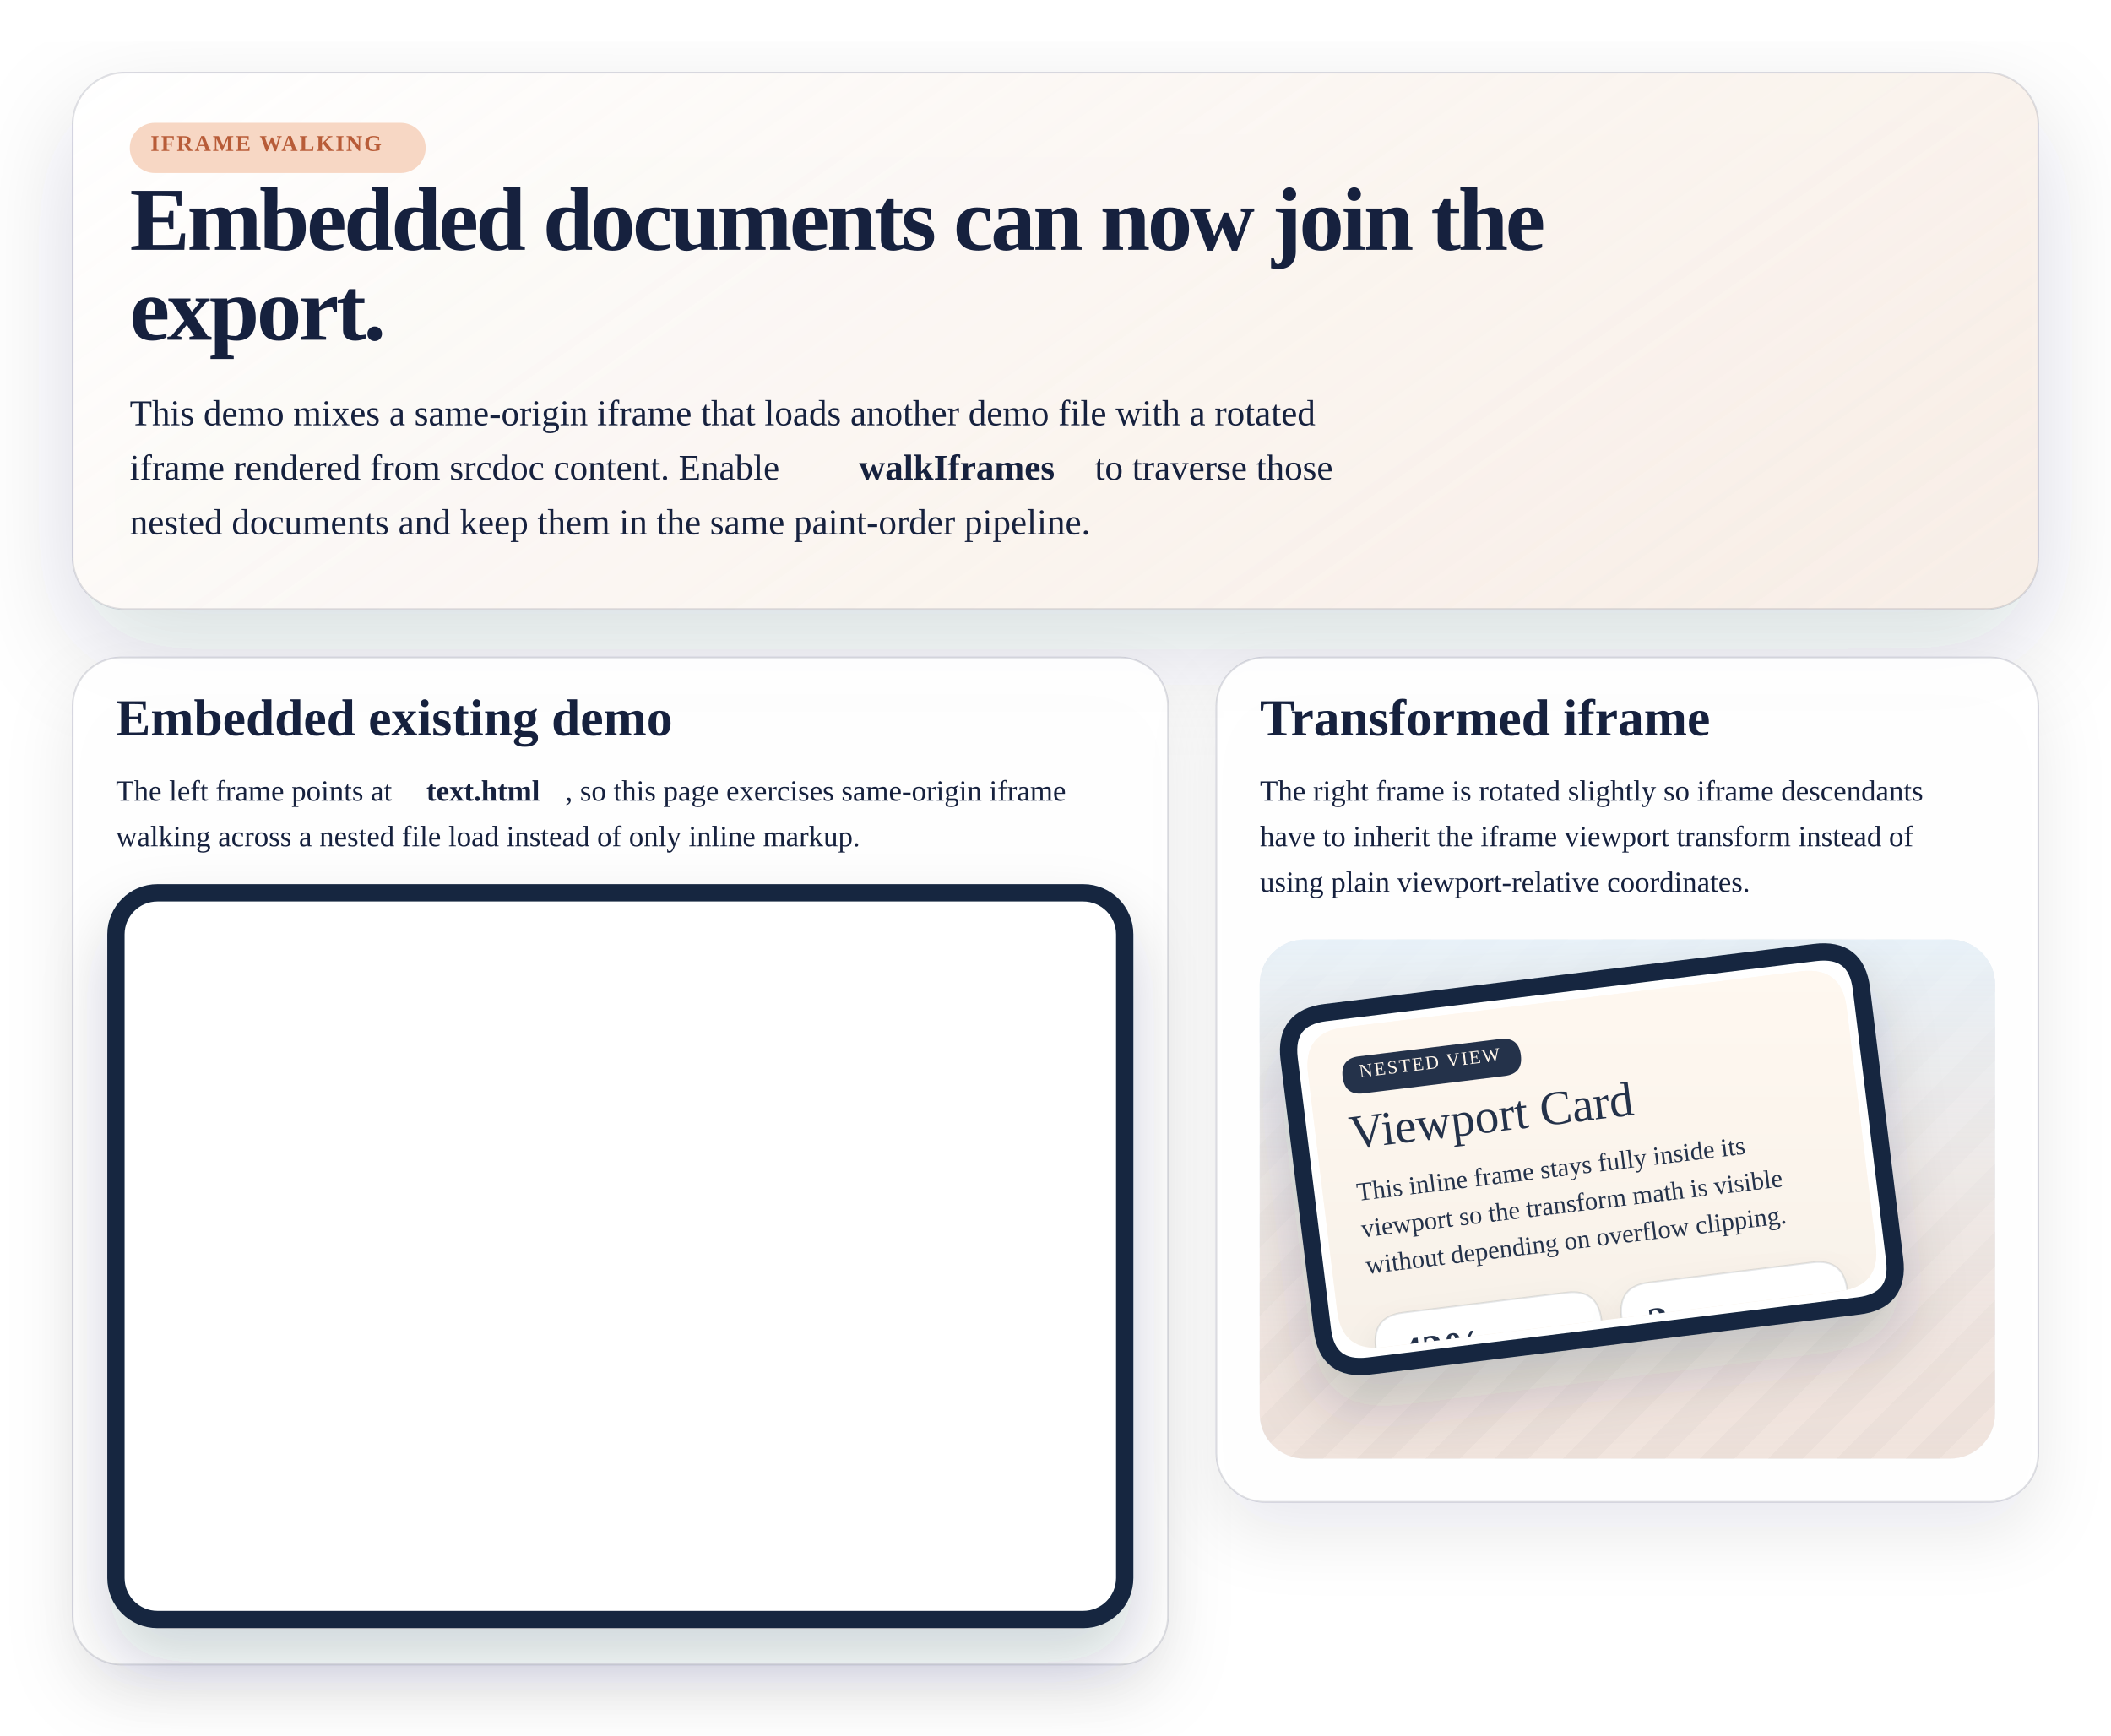
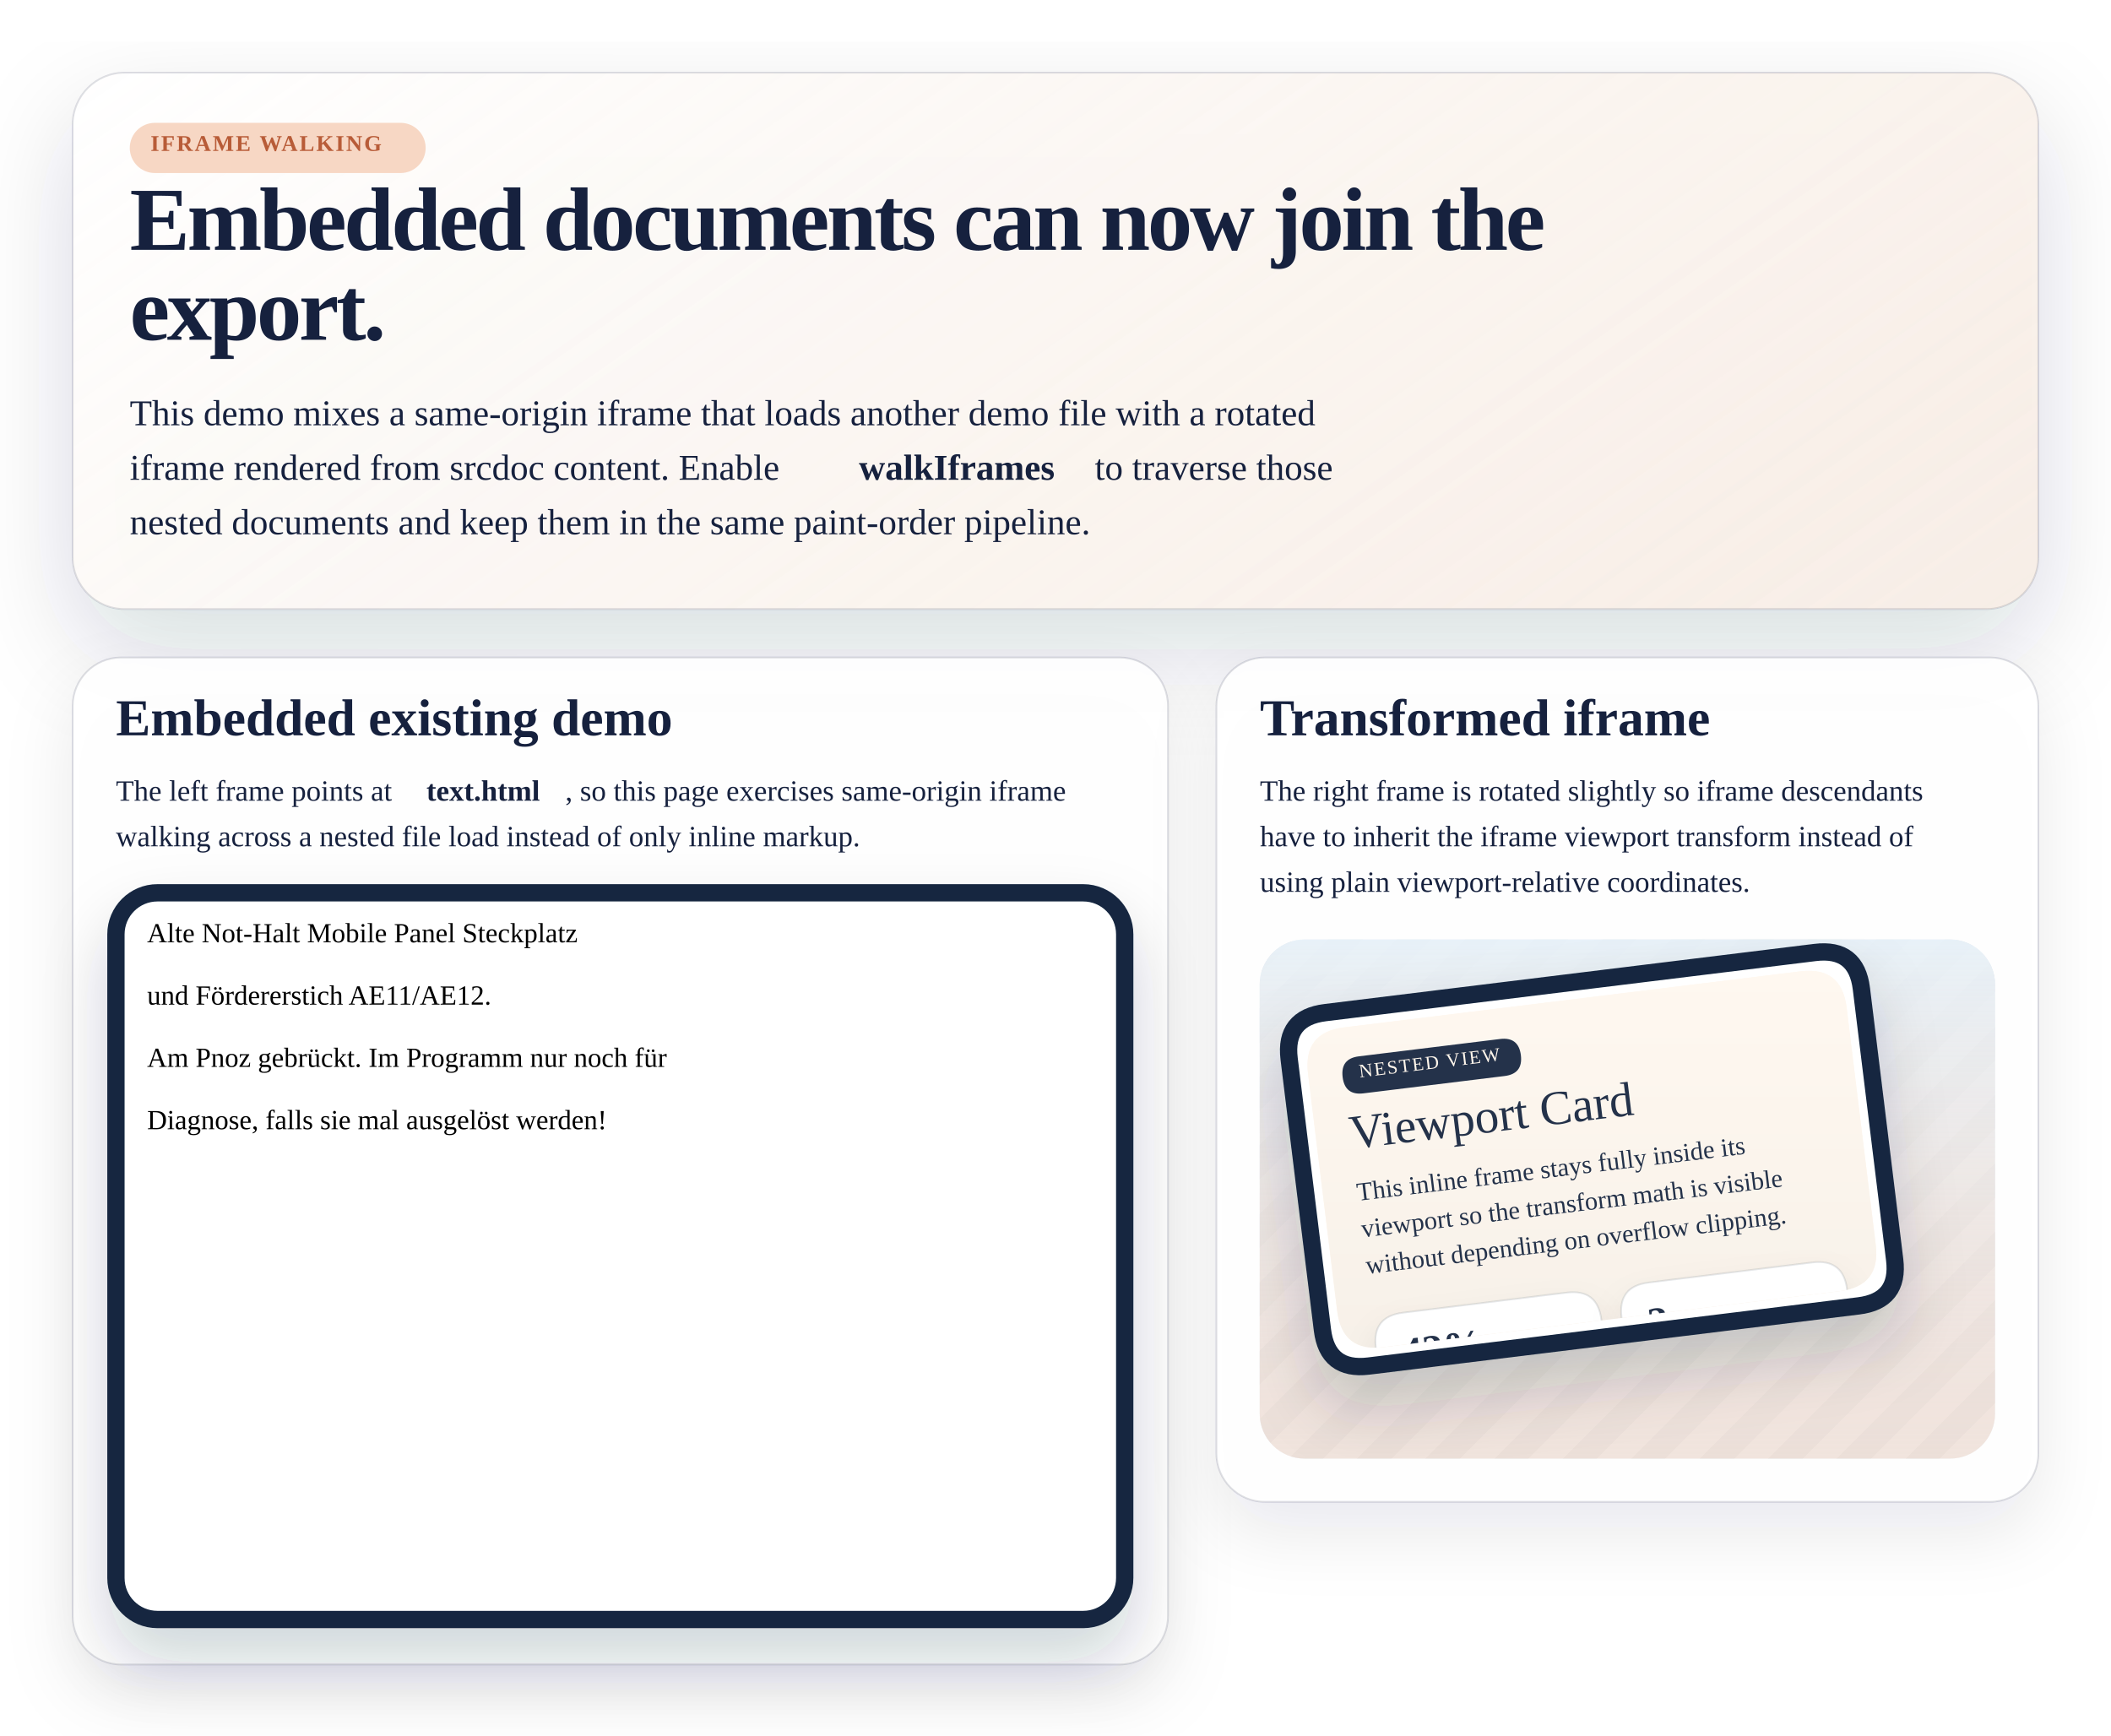
<svg xmlns="http://www.w3.org/2000/svg" width="1220" height="1003" viewBox="0 0 1220 1003">
  <defs>
    <filter id="ds1" x="-50%" y="-50%" width="200%" height="200%">
      <feDropShadow dx="0" dy="24" stdDeviation="30" flood-color="rgba(22, 33, 62, 0.16)" result="s0" />
    </filter>
    <linearGradient id="lg2" x1="350.31" y1="-173.88" x2="869.69" y2="567.88" gradientUnits="userSpaceOnUse">
      <stop offset="0%" stop-color="rgba(255, 255, 255, 0.9)" />
      <stop offset="100%" stop-color="rgba(245, 232, 221, 0.72)" />
    </linearGradient>
    <filter id="ds3" x="-50%" y="-50%" width="200%" height="200%">
      <feDropShadow dx="0" dy="18" stdDeviation="20" flood-color="rgba(22, 33, 62, 0.1)" result="s0" />
    </filter>
    <filter id="ds4" x="-50%" y="-50%" width="200%" height="200%">
      <feDropShadow dx="0" dy="20" stdDeviation="18" flood-color="rgba(18, 38, 63, 0.18)" result="s0" />
    </filter>
-     <filter id="ds5" x="-50%" y="-50%" width="200%" height="200%">
+     <clipPath id="clip5" clipPathUnits="userSpaceOnUse">
+       <path d="M77,550 Q77,526 101,526 L616,526 Q640,526 640,550 L640,902 Q640,926 616,926 L101,926 Q77,926 77,902 Z" />
+     </clipPath>
+     <clipPath id="clip6" clipPathUnits="userSpaceOnUse">
+       <rect x="77" y="526" width="563" height="400" rx="24" ry="24" />
+     </clipPath>
+     <filter id="ds7" x="-50%" y="-50%" width="200%" height="200%">
      <feDropShadow dx="0" dy="18" stdDeviation="20" flood-color="rgba(22, 33, 62, 0.1)" result="s0" />
    </filter>
-     <linearGradient id="lg6" x1="940.5" y1="543" x2="940.5" y2="843" gradientUnits="userSpaceOnUse">
+     <linearGradient id="lg8" x1="940.5" y1="543" x2="940.5" y2="843" gradientUnits="userSpaceOnUse">
      <stop offset="0%" stop-color="rgba(232, 241, 248, 0.92)" />
      <stop offset="100%" stop-color="rgba(247, 215, 196, 0.52)" />
    </linearGradient>
-     <linearGradient id="lg7" x1="759.25" y1="511.75" x2="779.05" y2="531.55" gradientUnits="userSpaceOnUse" spreadMethod="repeat">
+     <linearGradient id="lg9" x1="759.25" y1="511.75" x2="779.05" y2="531.55" gradientUnits="userSpaceOnUse" spreadMethod="repeat">
      <stop offset="0%" stop-color="rgba(22, 33, 62, 0.05)" />
      <stop offset="50%" stop-color="rgba(22, 33, 62, 0.05)" />
      <stop offset="50%" stop-color="rgba(0, 0, 0, 0)" />
      <stop offset="100%" stop-color="rgba(0, 0, 0, 0)" />
    </linearGradient>
-     <filter id="ds8" x="-50%" y="-50%" width="200%" height="200%">
+     <filter id="ds10" x="-50%" y="-50%" width="200%" height="200%">
      <feDropShadow dx="0" dy="20" stdDeviation="18" flood-color="rgba(18, 38, 63, 0.18)" result="s0" />
    </filter>
-     <clipPath id="clip9" clipPathUnits="userSpaceOnUse">
+     <clipPath id="clip11" clipPathUnits="userSpaceOnUse">
      <rect x="728.14" y="542.53" width="424.86" height="300" rx="26" ry="26" />
    </clipPath>
-     <linearGradient id="lg10" x1="908.65" y1="558.48" x2="908.65" y2="890.42" gradientUnits="userSpaceOnUse">
+     <linearGradient id="lg12" x1="908.65" y1="558.48" x2="908.65" y2="890.42" gradientUnits="userSpaceOnUse">
      <stop offset="0%" stop-color="rgb(255, 248, 240)" />
      <stop offset="100%" stop-color="rgb(243, 237, 229)" />
    </linearGradient>
-     <clipPath id="clip11" clipPathUnits="userSpaceOnUse">
+     <clipPath id="clip13" clipPathUnits="userSpaceOnUse">
      <path d="M755.95,620.52 Q753.02,596.7 776.84,593.78 L1040.46,561.41 Q1064.29,558.48 1067.21,582.31 L1084.05,719.48 Q1086.98,743.3 1063.16,746.22 L799.54,778.59 Q775.71,781.52 772.79,757.69 Z" />
    </clipPath>
-     <clipPath id="clip12" clipPathUnits="userSpaceOnUse">
+     <clipPath id="clip14" clipPathUnits="userSpaceOnUse">
      <rect x="742.24" y="547.09" width="355.8" height="244.87" rx="24" ry="24" />
    </clipPath>
-     <filter id="ds13" x="-50%" y="-50%" width="200%" height="200%">
+     <filter id="ds15" x="-50%" y="-50%" width="200%" height="200%">
      <feDropShadow dx="0" dy="10" stdDeviation="10" flood-color="rgba(36, 50, 74, 0.08)" result="s0" />
    </filter>
-     <filter id="ds14" x="-50%" y="-50%" width="200%" height="200%">
+     <filter id="ds16" x="-50%" y="-50%" width="200%" height="200%">
      <feDropShadow dx="0" dy="10" stdDeviation="10" flood-color="rgba(36, 50, 74, 0.08)" result="s0" />
    </filter>
  </defs>
  <g filter="url(#ds1)">
    <g>
      <rect x="42" y="42" width="1136" height="310" rx="30" ry="30" fill="rgba(255, 255, 255, 0.9)" />
      <rect x="42" y="42" width="1136" height="310" rx="30" ry="30" fill="url(#lg2)" />
      <rect x="42" y="42" width="1136" height="310" rx="30" ry="30" fill="none" stroke="rgba(22, 33, 62, 0.14)" stroke-width="1" />
    </g>
  </g>
  <rect x="75" y="71" width="171" height="29" rx="14.5" ry="14.5" fill="rgb(247, 215, 196)" />
  <text x="87" y="79" fill="rgb(184, 92, 56)" dominant-baseline="text-before-edge" font-weight="700" font-size="13px" font-family="Georgia, &quot;Times New Roman&quot;, serif" letter-spacing="1.04px">IFRAME WALKING</text>
  <text x="75" y="111.5" fill="rgb(22, 33, 62)" dominant-baseline="text-before-edge" font-weight="700" font-size="52px" font-family="Georgia, &quot;Times New Roman&quot;, serif" letter-spacing="-1.56px">Embedded documents can now join the</text>
  <text x="75" y="163.5" fill="rgb(22, 33, 62)" dominant-baseline="text-before-edge" font-weight="700" font-size="52px" font-family="Georgia, &quot;Times New Roman&quot;, serif" letter-spacing="-1.56px">export.</text>
  <text x="75" y="232.5" fill="rgb(22, 33, 62)" dominant-baseline="text-before-edge" font-size="21px" font-family="Georgia, &quot;Times New Roman&quot;, serif">This demo mixes a same-origin iframe that loads another demo file with a rotated</text>
  <text x="75" y="264" fill="rgb(22, 33, 62)" dominant-baseline="text-before-edge" font-size="21px" font-family="Georgia, &quot;Times New Roman&quot;, serif">iframe rendered from srcdoc content. Enable</text>
  <text x="632.69" y="264" fill="rgb(22, 33, 62)" dominant-baseline="text-before-edge" font-size="21px" font-family="Georgia, &quot;Times New Roman&quot;, serif">to traverse those</text>
  <text x="75" y="295.5" fill="rgb(22, 33, 62)" dominant-baseline="text-before-edge" font-size="21px" font-family="Georgia, &quot;Times New Roman&quot;, serif">nested documents and keep them in the same paint-order pipeline.</text>
  <text x="496.39" y="264" fill="rgb(22, 33, 62)" dominant-baseline="text-before-edge" font-weight="700" font-size="21px" font-family="Georgia, &quot;Times New Roman&quot;, serif">walkIframes</text>
  <g filter="url(#ds3)">
    <g>
      <rect x="42" y="380" width="633" height="582" rx="28" ry="28" fill="rgba(255, 255, 255, 0.88)" />
      <rect x="42" y="380" width="633" height="582" rx="28" ry="28" fill="none" stroke="rgba(22, 33, 62, 0.14)" stroke-width="1" />
    </g>
  </g>
  <text x="67" y="406" fill="rgb(22, 33, 62)" dominant-baseline="text-before-edge" font-weight="700" font-size="30px" font-family="Georgia, &quot;Times New Roman&quot;, serif">Embedded existing demo</text>
  <text x="67" y="452" fill="rgb(22, 33, 62)" dominant-baseline="text-before-edge" font-size="17px" font-family="Georgia, &quot;Times New Roman&quot;, serif">The left frame points at</text>
  <text x="326.67" y="452" fill="rgb(22, 33, 62)" dominant-baseline="text-before-edge" font-size="17px" font-family="Georgia, &quot;Times New Roman&quot;, serif">, so this page exercises same-origin iframe</text>
  <text x="67" y="478.34" fill="rgb(22, 33, 62)" dominant-baseline="text-before-edge" font-size="17px" font-family="Georgia, &quot;Times New Roman&quot;, serif">walking across a nested file load instead of only inline markup.</text>
  <text x="246.42" y="452" fill="rgb(22, 33, 62)" dominant-baseline="text-before-edge" font-weight="700" font-size="17px" font-family="Georgia, &quot;Times New Roman&quot;, serif">text.html</text>
  <g filter="url(#ds4)">
    <g>
      <rect x="67" y="516" width="583" height="420" rx="24" ry="24" fill="rgb(255, 255, 255)" />
      <rect x="67" y="516" width="583" height="420" rx="24" ry="24" fill="none" stroke="rgb(18, 38, 63)" stroke-width="10" />
    </g>
  </g>
-   <g filter="url(#ds5)">
+   <g clip-path="url(#clip6)">
+     <g clip-path="url(#clip5)">
+       <text x="85" y="534.5" fill="rgb(0, 0, 0)" dominant-baseline="text-before-edge" font-size="16px" font-family="&quot;Times New Roman&quot;">Alte Not-Halt Mobile Panel Steckplatz</text>
+     </g>
+   </g>
+   <g clip-path="url(#clip6)">
+     <g clip-path="url(#clip5)">
+       <text x="85" y="570.5" fill="rgb(0, 0, 0)" dominant-baseline="text-before-edge" font-size="16px" font-family="&quot;Times New Roman&quot;">und Fördererstich AE11/AE12.</text>
+     </g>
+   </g>
+   <g clip-path="url(#clip6)">
+     <g clip-path="url(#clip5)">
+       <text x="85" y="606.5" fill="rgb(0, 0, 0)" dominant-baseline="text-before-edge" font-size="16px" font-family="&quot;Times New Roman&quot;">Am Pnoz gebrückt. Im Programm nur noch für</text>
+     </g>
+   </g>
+   <g clip-path="url(#clip6)">
+     <g clip-path="url(#clip5)">
+       <text x="85" y="642.5" fill="rgb(0, 0, 0)" dominant-baseline="text-before-edge" font-size="16px" font-family="&quot;Times New Roman&quot;">Diagnose, falls sie mal ausgelöst werden!</text>
+     </g>
+   </g>
+   <g filter="url(#ds7)">
    <g>
      <rect x="703" y="380" width="475" height="488" rx="28" ry="28" fill="rgba(255, 255, 255, 0.88)" />
      <rect x="703" y="380" width="475" height="488" rx="28" ry="28" fill="none" stroke="rgba(22, 33, 62, 0.14)" stroke-width="1" />
    </g>
  </g>
  <text x="728.14" y="406" fill="rgb(22, 33, 62)" dominant-baseline="text-before-edge" font-weight="700" font-size="30px" font-family="Georgia, &quot;Times New Roman&quot;, serif">Transformed iframe</text>
  <text x="728.14" y="452" fill="rgb(22, 33, 62)" dominant-baseline="text-before-edge" font-size="17px" font-family="Georgia, &quot;Times New Roman&quot;, serif">The right frame is rotated slightly so iframe descendants</text>
  <text x="728.14" y="478.34" fill="rgb(22, 33, 62)" dominant-baseline="text-before-edge" font-size="17px" font-family="Georgia, &quot;Times New Roman&quot;, serif">have to inherit the iframe viewport transform instead of</text>
  <text x="728.14" y="504.69" fill="rgb(22, 33, 62)" dominant-baseline="text-before-edge" font-size="17px" font-family="Georgia, &quot;Times New Roman&quot;, serif">using plain viewport-relative coordinates.</text>
  <g>
    <rect x="728" y="543" width="425" height="300" rx="26" ry="26" fill="rgba(232, 241, 248, 0.92)" />
-     <rect x="728" y="543" width="425" height="300" rx="26" ry="26" fill="url(#lg7)" />
-     <rect x="728" y="543" width="425" height="300" rx="26" ry="26" fill="url(#lg6)" />
-   </g>
-   <g clip-path="url(#clip9)">
-     <g filter="url(#ds8)">
+     <rect x="728" y="543" width="425" height="300" rx="26" ry="26" fill="url(#lg9)" />
+     <rect x="728" y="543" width="425" height="300" rx="26" ry="26" fill="url(#lg8)" />
+   </g>
+   <g clip-path="url(#clip11)">
+     <g filter="url(#ds10)">
      <g>
        <path d="M745.03,611.99 Q742.1,588.17 765.92,585.25 L1049,550.49 Q1072.82,547.56 1075.74,571.38 L1094.97,728.01 Q1097.9,751.83 1074.08,754.75 L791,789.51 Q767.18,792.44 764.26,768.62 Z" fill="rgb(255, 255, 255)" />
        <path d="M745.03,611.99 Q742.1,588.17 765.92,585.25 L1049,550.49 Q1072.82,547.56 1075.74,571.38 L1094.97,728.01 Q1097.9,751.83 1074.08,754.75 L791,789.51 Q767.18,792.44 764.26,768.62 Z" fill="none" stroke="rgb(18, 38, 63)" stroke-width="10" />
      </g>
    </g>
  </g>
-   <g clip-path="url(#clip12)">
-     <g clip-path="url(#clip11)">
+   <g clip-path="url(#clip14)">
+     <g clip-path="url(#clip13)">
      <g>
        <path d="M753.02,596.7 L1064.29,558.48 L1105.04,890.42 L793.78,928.64 Z" fill="rgb(255, 248, 240)" />
-         <path d="M753.02,596.7 L1064.29,558.48 L1105.04,890.42 L793.78,928.64 Z" fill="url(#lg10)" />
-       </g>
-     </g>
-   </g>
-   <g clip-path="url(#clip12)">
-     <g clip-path="url(#clip11)">
+         <path d="M753.02,596.7 L1064.29,558.48 L1105.04,890.42 L793.78,928.64 Z" fill="url(#lg12)" />
+       </g>
+     </g>
+   </g>
+   <g clip-path="url(#clip14)">
+     <g clip-path="url(#clip13)">
      <path d="M775.94,622.52 Q774.63,611.82 785.33,610.51 L866.94,600.49 Q877.64,599.17 878.95,609.87 L878.95,609.87 Q880.27,620.57 869.57,621.89 L787.95,631.91 Q777.25,633.22 775.94,622.52 Z" fill="rgb(36, 50, 74)" />
    </g>
  </g>
-   <g clip-path="url(#clip12)">
-     <g clip-path="url(#clip11)">
+   <g clip-path="url(#clip14)">
+     <g clip-path="url(#clip13)">
      <text x="0" y="0.38" fill="rgb(255, 246, 235)" dominant-baseline="text-before-edge" font-size="11px" font-family="Georgia, &quot;Times New Roman&quot;, serif" letter-spacing="0.88px" transform="matrix(0.99,-0.12,0.12,0.99,784.95,615.49)">NESTED VIEW</text>
    </g>
  </g>
-   <g clip-path="url(#clip12)">
-     <g clip-path="url(#clip11)">
+   <g clip-path="url(#clip14)">
+     <g clip-path="url(#clip13)">
      <text x="0" y="1.68" fill="rgb(36, 50, 74)" dominant-baseline="text-before-edge" font-size="28px" font-family="Georgia, &quot;Times New Roman&quot;, serif" transform="matrix(0.99,-0.12,0.12,0.99,778.69,644.89)">Viewport Card</text>
    </g>
  </g>
-   <g clip-path="url(#clip12)">
-     <g clip-path="url(#clip11)">
+   <g clip-path="url(#clip14)">
+     <g clip-path="url(#clip13)">
      <text x="0" y="0.83" fill="rgb(36, 50, 74)" dominant-baseline="text-before-edge" font-size="15px" font-family="Georgia, &quot;Times New Roman&quot;, serif" transform="matrix(0.99,-0.12,0.12,0.99,783.46,683.8)">This inline frame stays fully inside its</text>
    </g>
  </g>
-   <g clip-path="url(#clip12)">
-     <g clip-path="url(#clip11)">
+   <g clip-path="url(#clip14)">
+     <g clip-path="url(#clip13)">
      <text x="0" y="0.83" fill="rgb(36, 50, 74)" dominant-baseline="text-before-edge" font-size="15px" font-family="Georgia, &quot;Times New Roman&quot;, serif" transform="matrix(0.99,-0.12,0.12,0.99,786.06,704.96)">viewport so the transform math is visible</text>
    </g>
  </g>
-   <g clip-path="url(#clip12)">
-     <g clip-path="url(#clip11)">
+   <g clip-path="url(#clip14)">
+     <g clip-path="url(#clip13)">
      <text x="0" y="0.83" fill="rgb(36, 50, 74)" dominant-baseline="text-before-edge" font-size="15px" font-family="Georgia, &quot;Times New Roman&quot;, serif" transform="matrix(0.99,-0.12,0.12,0.99,788.66,726.11)">without depending on overflow clipping.</text>
    </g>
  </g>
-   <g clip-path="url(#clip12)">
-     <g clip-path="url(#clip11)">
-       <g filter="url(#ds13)">
+   <g clip-path="url(#clip14)">
+     <g clip-path="url(#clip13)">
+       <g filter="url(#ds15)">
        <g>
          <path d="M795.12,778.75 Q792.93,760.89 810.8,758.69 L905.4,747.08 Q923.27,744.88 925.46,762.75 L930.87,806.78 Q933.06,824.65 915.2,826.84 L820.59,838.46 Q802.72,840.65 800.53,822.78 Z" fill="rgb(255, 255, 255)" />
          <path d="M795.12,778.75 Q792.93,760.89 810.8,758.69 L905.4,747.08 Q923.27,744.88 925.46,762.75 L930.87,806.78 Q933.06,824.65 915.2,826.84 L820.59,838.46 Q802.72,840.65 800.53,822.78 Z" fill="none" stroke="rgba(36, 50, 74, 0.12)" stroke-width="1" />
        </g>
      </g>
    </g>
  </g>
-   <g clip-path="url(#clip12)">
-     <g clip-path="url(#clip11)">
+   <g clip-path="url(#clip14)">
+     <g clip-path="url(#clip13)">
      <text x="0" y="1.23" fill="rgb(36, 50, 74)" dominant-baseline="text-before-edge" font-weight="700" font-size="24px" font-family="Georgia, &quot;Times New Roman&quot;, serif" transform="matrix(0.99,-0.12,0.12,0.99,809.31,773.69)">42%</text>
    </g>
  </g>
-   <g clip-path="url(#clip12)">
-     <g clip-path="url(#clip11)">
-       <g filter="url(#ds14)">
+   <g clip-path="url(#clip14)">
+     <g clip-path="url(#clip13)">
+       <g filter="url(#ds16)">
        <g>
          <path d="M937.14,761.32 Q934.94,743.45 952.81,741.26 L1047.42,729.64 Q1065.28,727.45 1067.48,745.31 L1072.88,789.34 Q1075.08,807.21 1057.21,809.4 L962.6,821.02 Q944.74,823.21 942.54,805.35 Z" fill="rgb(255, 255, 255)" />
          <path d="M937.14,761.32 Q934.94,743.45 952.81,741.26 L1047.42,729.64 Q1065.28,727.45 1067.48,745.31 L1072.88,789.34 Q1075.08,807.21 1057.21,809.4 L962.6,821.02 Q944.74,823.21 942.54,805.35 Z" fill="none" stroke="rgba(36, 50, 74, 0.12)" stroke-width="1" />
        </g>
      </g>
    </g>
  </g>
-   <g clip-path="url(#clip12)">
-     <g clip-path="url(#clip11)">
+   <g clip-path="url(#clip14)">
+     <g clip-path="url(#clip13)">
      <text x="0" y="1.23" fill="rgb(36, 50, 74)" dominant-baseline="text-before-edge" font-weight="700" font-size="24px" font-family="Georgia, &quot;Times New Roman&quot;, serif" transform="matrix(0.99,-0.12,0.12,0.99,951.32,756.25)">2x</text>
    </g>
  </g>
</svg>
